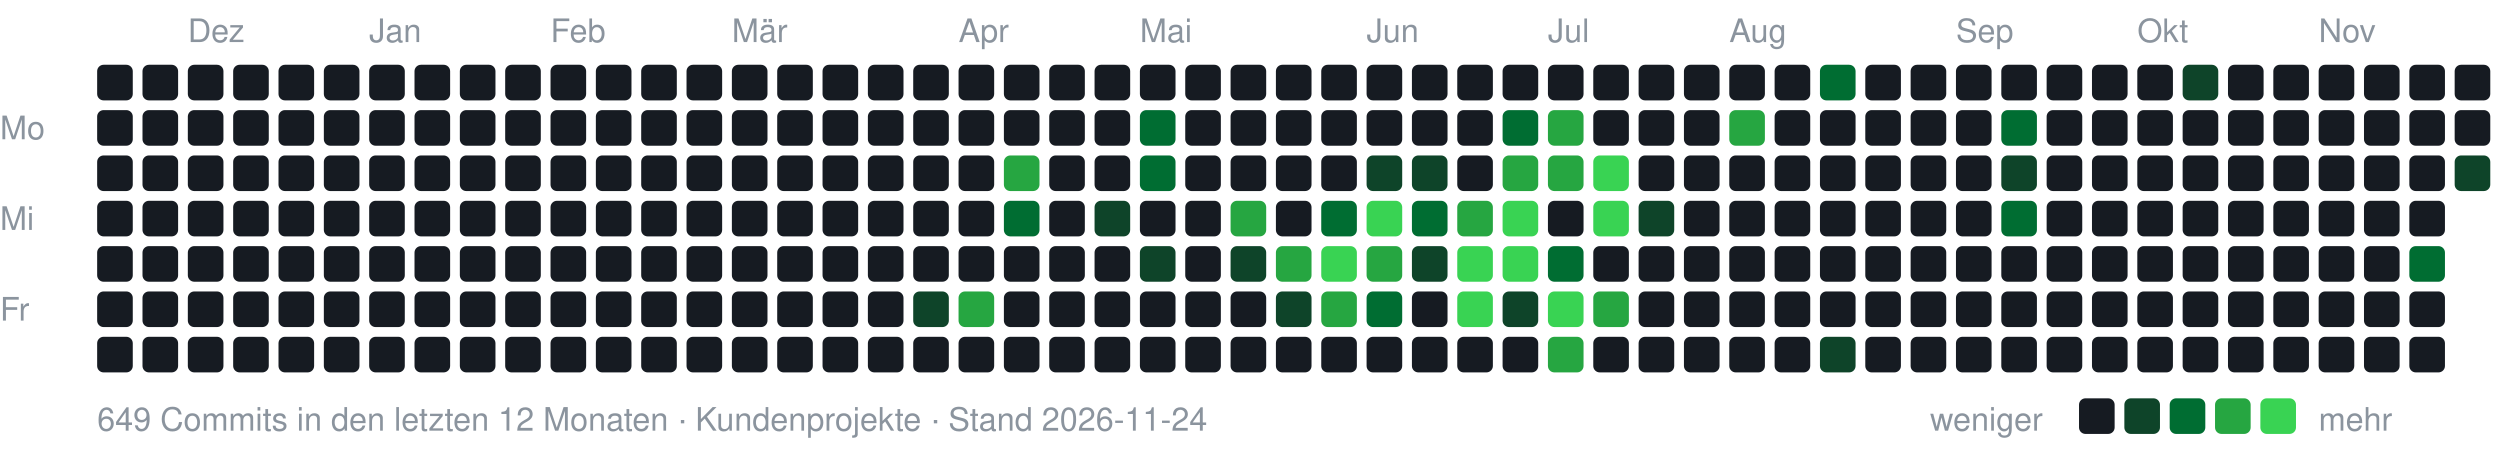
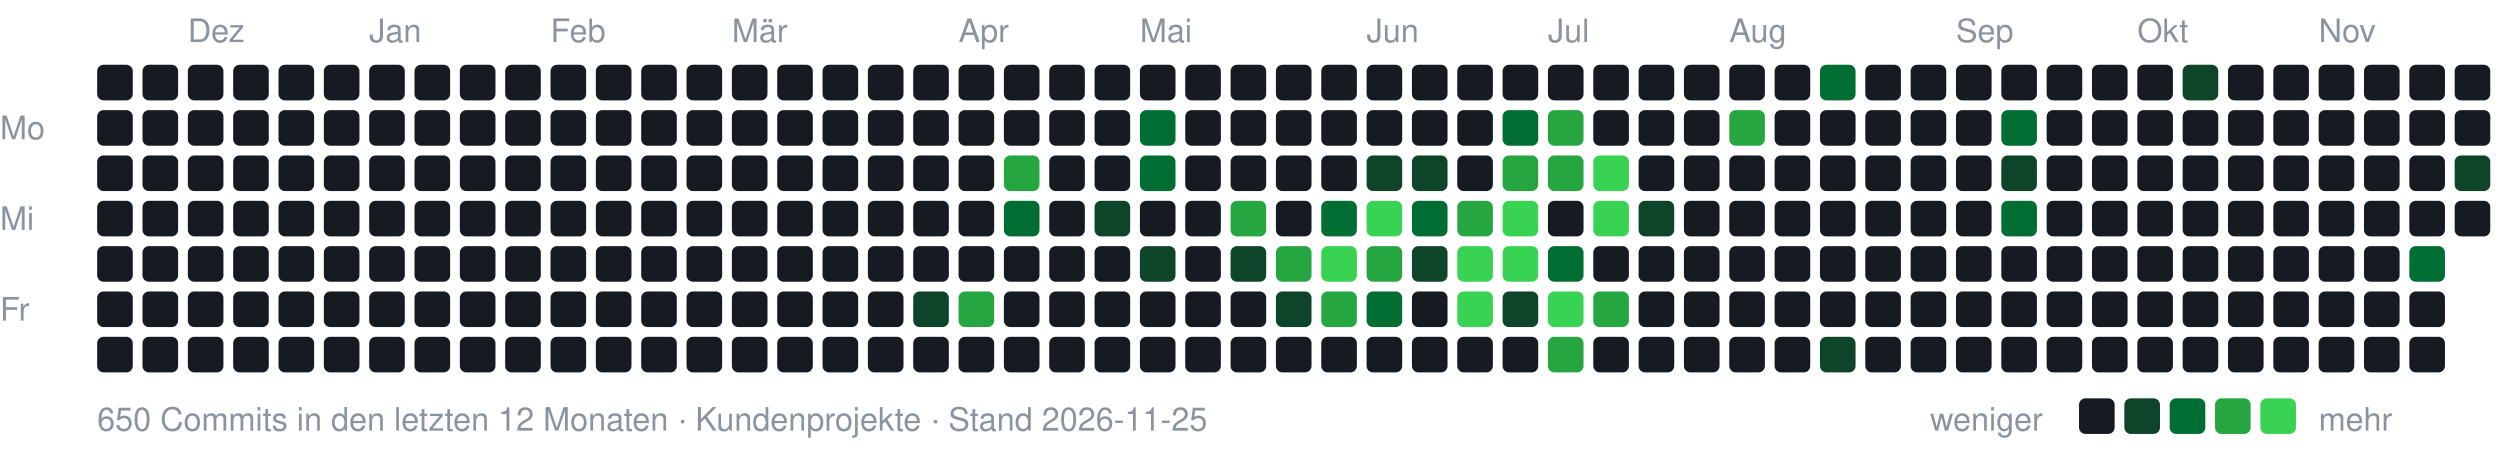
<svg xmlns="http://www.w3.org/2000/svg" viewBox="0 0 772 140" width="772" height="140">
  <g font-family="-apple-system,BlinkMacSystemFont,Segoe UI,Helvetica,Arial,sans-serif" font-size="10" fill="#8b949e">
    <text x="58" y="13">Dez</text>
    <text x="114" y="13">Jan</text>
    <text x="170" y="13">Feb</text>
    <text x="226" y="13">Mär</text>
    <text x="296" y="13">Apr</text>
    <text x="352" y="13">Mai</text>
    <text x="422" y="13">Jun</text>
    <text x="478" y="13">Jul</text>
    <text x="534" y="13">Aug</text>
    <text x="604" y="13">Sep</text>
    <text x="660" y="13">Okt</text>
    <text x="716" y="13">Nov</text>
    <text x="0" y="43">Mo</text>
    <text x="0" y="71">Mi</text>
    <text x="0" y="99">Fr</text>
    <rect x="30" y="20" width="11" height="11" rx="2" fill="#161b22" />
    <rect x="30" y="34" width="11" height="11" rx="2" fill="#161b22" />
    <rect x="30" y="48" width="11" height="11" rx="2" fill="#161b22" />
    <rect x="30" y="62" width="11" height="11" rx="2" fill="#161b22" />
    <rect x="30" y="76" width="11" height="11" rx="2" fill="#161b22" />
    <rect x="30" y="90" width="11" height="11" rx="2" fill="#161b22" />
    <rect x="30" y="104" width="11" height="11" rx="2" fill="#161b22" />
    <rect x="44" y="20" width="11" height="11" rx="2" fill="#161b22" />
    <rect x="44" y="34" width="11" height="11" rx="2" fill="#161b22" />
    <rect x="44" y="48" width="11" height="11" rx="2" fill="#161b22" />
    <rect x="44" y="62" width="11" height="11" rx="2" fill="#161b22" />
    <rect x="44" y="76" width="11" height="11" rx="2" fill="#161b22" />
    <rect x="44" y="90" width="11" height="11" rx="2" fill="#161b22" />
    <rect x="44" y="104" width="11" height="11" rx="2" fill="#161b22" />
    <rect x="58" y="20" width="11" height="11" rx="2" fill="#161b22" />
    <rect x="58" y="34" width="11" height="11" rx="2" fill="#161b22" />
    <rect x="58" y="48" width="11" height="11" rx="2" fill="#161b22" />
    <rect x="58" y="62" width="11" height="11" rx="2" fill="#161b22" />
    <rect x="58" y="76" width="11" height="11" rx="2" fill="#161b22" />
    <rect x="58" y="90" width="11" height="11" rx="2" fill="#161b22" />
    <rect x="58" y="104" width="11" height="11" rx="2" fill="#161b22" />
    <rect x="72" y="20" width="11" height="11" rx="2" fill="#161b22" />
    <rect x="72" y="34" width="11" height="11" rx="2" fill="#161b22" />
    <rect x="72" y="48" width="11" height="11" rx="2" fill="#161b22" />
    <rect x="72" y="62" width="11" height="11" rx="2" fill="#161b22" />
    <rect x="72" y="76" width="11" height="11" rx="2" fill="#161b22" />
    <rect x="72" y="90" width="11" height="11" rx="2" fill="#161b22" />
    <rect x="72" y="104" width="11" height="11" rx="2" fill="#161b22" />
    <rect x="86" y="20" width="11" height="11" rx="2" fill="#161b22" />
    <rect x="86" y="34" width="11" height="11" rx="2" fill="#161b22" />
    <rect x="86" y="48" width="11" height="11" rx="2" fill="#161b22" />
    <rect x="86" y="62" width="11" height="11" rx="2" fill="#161b22" />
    <rect x="86" y="76" width="11" height="11" rx="2" fill="#161b22" />
    <rect x="86" y="90" width="11" height="11" rx="2" fill="#161b22" />
    <rect x="86" y="104" width="11" height="11" rx="2" fill="#161b22" />
    <rect x="100" y="20" width="11" height="11" rx="2" fill="#161b22" />
    <rect x="100" y="34" width="11" height="11" rx="2" fill="#161b22" />
    <rect x="100" y="48" width="11" height="11" rx="2" fill="#161b22" />
    <rect x="100" y="62" width="11" height="11" rx="2" fill="#161b22" />
    <rect x="100" y="76" width="11" height="11" rx="2" fill="#161b22" />
    <rect x="100" y="90" width="11" height="11" rx="2" fill="#161b22" />
    <rect x="100" y="104" width="11" height="11" rx="2" fill="#161b22" />
    <rect x="114" y="20" width="11" height="11" rx="2" fill="#161b22" />
    <rect x="114" y="34" width="11" height="11" rx="2" fill="#161b22" />
    <rect x="114" y="48" width="11" height="11" rx="2" fill="#161b22" />
    <rect x="114" y="62" width="11" height="11" rx="2" fill="#161b22" />
    <rect x="114" y="76" width="11" height="11" rx="2" fill="#161b22" />
    <rect x="114" y="90" width="11" height="11" rx="2" fill="#161b22" />
    <rect x="114" y="104" width="11" height="11" rx="2" fill="#161b22" />
    <rect x="128" y="20" width="11" height="11" rx="2" fill="#161b22" />
    <rect x="128" y="34" width="11" height="11" rx="2" fill="#161b22" />
    <rect x="128" y="48" width="11" height="11" rx="2" fill="#161b22" />
    <rect x="128" y="62" width="11" height="11" rx="2" fill="#161b22" />
    <rect x="128" y="76" width="11" height="11" rx="2" fill="#161b22" />
    <rect x="128" y="90" width="11" height="11" rx="2" fill="#161b22" />
    <rect x="128" y="104" width="11" height="11" rx="2" fill="#161b22" />
    <rect x="142" y="20" width="11" height="11" rx="2" fill="#161b22" />
    <rect x="142" y="34" width="11" height="11" rx="2" fill="#161b22" />
    <rect x="142" y="48" width="11" height="11" rx="2" fill="#161b22" />
    <rect x="142" y="62" width="11" height="11" rx="2" fill="#161b22" />
    <rect x="142" y="76" width="11" height="11" rx="2" fill="#161b22" />
    <rect x="142" y="90" width="11" height="11" rx="2" fill="#161b22" />
    <rect x="142" y="104" width="11" height="11" rx="2" fill="#161b22" />
    <rect x="156" y="20" width="11" height="11" rx="2" fill="#161b22" />
    <rect x="156" y="34" width="11" height="11" rx="2" fill="#161b22" />
    <rect x="156" y="48" width="11" height="11" rx="2" fill="#161b22" />
    <rect x="156" y="62" width="11" height="11" rx="2" fill="#161b22" />
    <rect x="156" y="76" width="11" height="11" rx="2" fill="#161b22" />
    <rect x="156" y="90" width="11" height="11" rx="2" fill="#161b22" />
    <rect x="156" y="104" width="11" height="11" rx="2" fill="#161b22" />
    <rect x="170" y="20" width="11" height="11" rx="2" fill="#161b22" />
    <rect x="170" y="34" width="11" height="11" rx="2" fill="#161b22" />
    <rect x="170" y="48" width="11" height="11" rx="2" fill="#161b22" />
    <rect x="170" y="62" width="11" height="11" rx="2" fill="#161b22" />
    <rect x="170" y="76" width="11" height="11" rx="2" fill="#161b22" />
    <rect x="170" y="90" width="11" height="11" rx="2" fill="#161b22" />
    <rect x="170" y="104" width="11" height="11" rx="2" fill="#161b22" />
    <rect x="184" y="20" width="11" height="11" rx="2" fill="#161b22" />
    <rect x="184" y="34" width="11" height="11" rx="2" fill="#161b22" />
    <rect x="184" y="48" width="11" height="11" rx="2" fill="#161b22" />
    <rect x="184" y="62" width="11" height="11" rx="2" fill="#161b22" />
    <rect x="184" y="76" width="11" height="11" rx="2" fill="#161b22" />
    <rect x="184" y="90" width="11" height="11" rx="2" fill="#161b22" />
    <rect x="184" y="104" width="11" height="11" rx="2" fill="#161b22" />
    <rect x="198" y="20" width="11" height="11" rx="2" fill="#161b22" />
    <rect x="198" y="34" width="11" height="11" rx="2" fill="#161b22" />
    <rect x="198" y="48" width="11" height="11" rx="2" fill="#161b22" />
    <rect x="198" y="62" width="11" height="11" rx="2" fill="#161b22" />
    <rect x="198" y="76" width="11" height="11" rx="2" fill="#161b22" />
    <rect x="198" y="90" width="11" height="11" rx="2" fill="#161b22" />
    <rect x="198" y="104" width="11" height="11" rx="2" fill="#161b22" />
    <rect x="212" y="20" width="11" height="11" rx="2" fill="#161b22" />
    <rect x="212" y="34" width="11" height="11" rx="2" fill="#161b22" />
    <rect x="212" y="48" width="11" height="11" rx="2" fill="#161b22" />
    <rect x="212" y="62" width="11" height="11" rx="2" fill="#161b22" />
    <rect x="212" y="76" width="11" height="11" rx="2" fill="#161b22" />
    <rect x="212" y="90" width="11" height="11" rx="2" fill="#161b22" />
    <rect x="212" y="104" width="11" height="11" rx="2" fill="#161b22" />
    <rect x="226" y="20" width="11" height="11" rx="2" fill="#161b22" />
    <rect x="226" y="34" width="11" height="11" rx="2" fill="#161b22" />
    <rect x="226" y="48" width="11" height="11" rx="2" fill="#161b22" />
    <rect x="226" y="62" width="11" height="11" rx="2" fill="#161b22" />
    <rect x="226" y="76" width="11" height="11" rx="2" fill="#161b22" />
    <rect x="226" y="90" width="11" height="11" rx="2" fill="#161b22" />
    <rect x="226" y="104" width="11" height="11" rx="2" fill="#161b22" />
    <rect x="240" y="20" width="11" height="11" rx="2" fill="#161b22" />
    <rect x="240" y="34" width="11" height="11" rx="2" fill="#161b22" />
    <rect x="240" y="48" width="11" height="11" rx="2" fill="#161b22" />
    <rect x="240" y="62" width="11" height="11" rx="2" fill="#161b22" />
    <rect x="240" y="76" width="11" height="11" rx="2" fill="#161b22" />
    <rect x="240" y="90" width="11" height="11" rx="2" fill="#161b22" />
    <rect x="240" y="104" width="11" height="11" rx="2" fill="#161b22" />
    <rect x="254" y="20" width="11" height="11" rx="2" fill="#161b22" />
    <rect x="254" y="34" width="11" height="11" rx="2" fill="#161b22" />
    <rect x="254" y="48" width="11" height="11" rx="2" fill="#161b22" />
    <rect x="254" y="62" width="11" height="11" rx="2" fill="#161b22" />
    <rect x="254" y="76" width="11" height="11" rx="2" fill="#161b22" />
    <rect x="254" y="90" width="11" height="11" rx="2" fill="#161b22" />
    <rect x="254" y="104" width="11" height="11" rx="2" fill="#161b22" />
    <rect x="268" y="20" width="11" height="11" rx="2" fill="#161b22" />
    <rect x="268" y="34" width="11" height="11" rx="2" fill="#161b22" />
    <rect x="268" y="48" width="11" height="11" rx="2" fill="#161b22" />
    <rect x="268" y="62" width="11" height="11" rx="2" fill="#161b22" />
    <rect x="268" y="76" width="11" height="11" rx="2" fill="#161b22" />
    <rect x="268" y="90" width="11" height="11" rx="2" fill="#161b22" />
    <rect x="268" y="104" width="11" height="11" rx="2" fill="#161b22" />
    <rect x="282" y="20" width="11" height="11" rx="2" fill="#161b22" />
    <rect x="282" y="34" width="11" height="11" rx="2" fill="#161b22" />
    <rect x="282" y="48" width="11" height="11" rx="2" fill="#161b22" />
    <rect x="282" y="62" width="11" height="11" rx="2" fill="#161b22" />
    <rect x="282" y="76" width="11" height="11" rx="2" fill="#161b22" />
    <rect x="282" y="90" width="11" height="11" rx="2" fill="#0e4429" />
    <rect x="282" y="104" width="11" height="11" rx="2" fill="#161b22" />
    <rect x="296" y="20" width="11" height="11" rx="2" fill="#161b22" />
    <rect x="296" y="34" width="11" height="11" rx="2" fill="#161b22" />
    <rect x="296" y="48" width="11" height="11" rx="2" fill="#161b22" />
    <rect x="296" y="62" width="11" height="11" rx="2" fill="#161b22" />
    <rect x="296" y="76" width="11" height="11" rx="2" fill="#161b22" />
    <rect x="296" y="90" width="11" height="11" rx="2" fill="#26a641" />
    <rect x="296" y="104" width="11" height="11" rx="2" fill="#161b22" />
    <rect x="310" y="20" width="11" height="11" rx="2" fill="#161b22" />
    <rect x="310" y="34" width="11" height="11" rx="2" fill="#161b22" />
    <rect x="310" y="48" width="11" height="11" rx="2" fill="#26a641" />
    <rect x="310" y="62" width="11" height="11" rx="2" fill="#006d32" />
    <rect x="310" y="76" width="11" height="11" rx="2" fill="#161b22" />
    <rect x="310" y="90" width="11" height="11" rx="2" fill="#161b22" />
    <rect x="310" y="104" width="11" height="11" rx="2" fill="#161b22" />
    <rect x="324" y="20" width="11" height="11" rx="2" fill="#161b22" />
    <rect x="324" y="34" width="11" height="11" rx="2" fill="#161b22" />
    <rect x="324" y="48" width="11" height="11" rx="2" fill="#161b22" />
    <rect x="324" y="62" width="11" height="11" rx="2" fill="#161b22" />
    <rect x="324" y="76" width="11" height="11" rx="2" fill="#161b22" />
    <rect x="324" y="90" width="11" height="11" rx="2" fill="#161b22" />
    <rect x="324" y="104" width="11" height="11" rx="2" fill="#161b22" />
    <rect x="338" y="20" width="11" height="11" rx="2" fill="#161b22" />
    <rect x="338" y="34" width="11" height="11" rx="2" fill="#161b22" />
    <rect x="338" y="48" width="11" height="11" rx="2" fill="#161b22" />
    <rect x="338" y="62" width="11" height="11" rx="2" fill="#0e4429" />
    <rect x="338" y="76" width="11" height="11" rx="2" fill="#161b22" />
    <rect x="338" y="90" width="11" height="11" rx="2" fill="#161b22" />
    <rect x="338" y="104" width="11" height="11" rx="2" fill="#161b22" />
    <rect x="352" y="20" width="11" height="11" rx="2" fill="#161b22" />
    <rect x="352" y="34" width="11" height="11" rx="2" fill="#006d32" />
    <rect x="352" y="48" width="11" height="11" rx="2" fill="#006d32" />
    <rect x="352" y="62" width="11" height="11" rx="2" fill="#161b22" />
    <rect x="352" y="76" width="11" height="11" rx="2" fill="#0e4429" />
    <rect x="352" y="90" width="11" height="11" rx="2" fill="#161b22" />
    <rect x="352" y="104" width="11" height="11" rx="2" fill="#161b22" />
    <rect x="366" y="20" width="11" height="11" rx="2" fill="#161b22" />
    <rect x="366" y="34" width="11" height="11" rx="2" fill="#161b22" />
    <rect x="366" y="48" width="11" height="11" rx="2" fill="#161b22" />
    <rect x="366" y="62" width="11" height="11" rx="2" fill="#161b22" />
    <rect x="366" y="76" width="11" height="11" rx="2" fill="#161b22" />
    <rect x="366" y="90" width="11" height="11" rx="2" fill="#161b22" />
    <rect x="366" y="104" width="11" height="11" rx="2" fill="#161b22" />
    <rect x="380" y="20" width="11" height="11" rx="2" fill="#161b22" />
    <rect x="380" y="34" width="11" height="11" rx="2" fill="#161b22" />
    <rect x="380" y="48" width="11" height="11" rx="2" fill="#161b22" />
    <rect x="380" y="62" width="11" height="11" rx="2" fill="#26a641" />
    <rect x="380" y="76" width="11" height="11" rx="2" fill="#0e4429" />
    <rect x="380" y="90" width="11" height="11" rx="2" fill="#161b22" />
    <rect x="380" y="104" width="11" height="11" rx="2" fill="#161b22" />
    <rect x="394" y="20" width="11" height="11" rx="2" fill="#161b22" />
    <rect x="394" y="34" width="11" height="11" rx="2" fill="#161b22" />
    <rect x="394" y="48" width="11" height="11" rx="2" fill="#161b22" />
    <rect x="394" y="62" width="11" height="11" rx="2" fill="#161b22" />
    <rect x="394" y="76" width="11" height="11" rx="2" fill="#26a641" />
    <rect x="394" y="90" width="11" height="11" rx="2" fill="#0e4429" />
    <rect x="394" y="104" width="11" height="11" rx="2" fill="#161b22" />
    <rect x="408" y="20" width="11" height="11" rx="2" fill="#161b22" />
    <rect x="408" y="34" width="11" height="11" rx="2" fill="#161b22" />
    <rect x="408" y="48" width="11" height="11" rx="2" fill="#161b22" />
    <rect x="408" y="62" width="11" height="11" rx="2" fill="#006d32" />
    <rect x="408" y="76" width="11" height="11" rx="2" fill="#39d353" />
    <rect x="408" y="90" width="11" height="11" rx="2" fill="#26a641" />
    <rect x="408" y="104" width="11" height="11" rx="2" fill="#161b22" />
    <rect x="422" y="20" width="11" height="11" rx="2" fill="#161b22" />
    <rect x="422" y="34" width="11" height="11" rx="2" fill="#161b22" />
    <rect x="422" y="48" width="11" height="11" rx="2" fill="#0e4429" />
    <rect x="422" y="62" width="11" height="11" rx="2" fill="#39d353" />
    <rect x="422" y="76" width="11" height="11" rx="2" fill="#26a641" />
    <rect x="422" y="90" width="11" height="11" rx="2" fill="#006d32" />
    <rect x="422" y="104" width="11" height="11" rx="2" fill="#161b22" />
    <rect x="436" y="20" width="11" height="11" rx="2" fill="#161b22" />
    <rect x="436" y="34" width="11" height="11" rx="2" fill="#161b22" />
    <rect x="436" y="48" width="11" height="11" rx="2" fill="#0e4429" />
    <rect x="436" y="62" width="11" height="11" rx="2" fill="#006d32" />
    <rect x="436" y="76" width="11" height="11" rx="2" fill="#0e4429" />
    <rect x="436" y="90" width="11" height="11" rx="2" fill="#161b22" />
    <rect x="436" y="104" width="11" height="11" rx="2" fill="#161b22" />
    <rect x="450" y="20" width="11" height="11" rx="2" fill="#161b22" />
    <rect x="450" y="34" width="11" height="11" rx="2" fill="#161b22" />
    <rect x="450" y="48" width="11" height="11" rx="2" fill="#161b22" />
    <rect x="450" y="62" width="11" height="11" rx="2" fill="#26a641" />
    <rect x="450" y="76" width="11" height="11" rx="2" fill="#39d353" />
    <rect x="450" y="90" width="11" height="11" rx="2" fill="#39d353" />
    <rect x="450" y="104" width="11" height="11" rx="2" fill="#161b22" />
    <rect x="464" y="20" width="11" height="11" rx="2" fill="#161b22" />
    <rect x="464" y="34" width="11" height="11" rx="2" fill="#006d32" />
    <rect x="464" y="48" width="11" height="11" rx="2" fill="#26a641" />
    <rect x="464" y="62" width="11" height="11" rx="2" fill="#39d353" />
    <rect x="464" y="76" width="11" height="11" rx="2" fill="#39d353" />
    <rect x="464" y="90" width="11" height="11" rx="2" fill="#0e4429" />
    <rect x="464" y="104" width="11" height="11" rx="2" fill="#161b22" />
    <rect x="478" y="20" width="11" height="11" rx="2" fill="#161b22" />
    <rect x="478" y="34" width="11" height="11" rx="2" fill="#26a641" />
    <rect x="478" y="48" width="11" height="11" rx="2" fill="#26a641" />
    <rect x="478" y="62" width="11" height="11" rx="2" fill="#161b22" />
    <rect x="478" y="76" width="11" height="11" rx="2" fill="#006d32" />
    <rect x="478" y="90" width="11" height="11" rx="2" fill="#39d353" />
    <rect x="478" y="104" width="11" height="11" rx="2" fill="#26a641" />
    <rect x="492" y="20" width="11" height="11" rx="2" fill="#161b22" />
    <rect x="492" y="34" width="11" height="11" rx="2" fill="#161b22" />
    <rect x="492" y="48" width="11" height="11" rx="2" fill="#39d353" />
    <rect x="492" y="62" width="11" height="11" rx="2" fill="#39d353" />
    <rect x="492" y="76" width="11" height="11" rx="2" fill="#161b22" />
    <rect x="492" y="90" width="11" height="11" rx="2" fill="#26a641" />
    <rect x="492" y="104" width="11" height="11" rx="2" fill="#161b22" />
    <rect x="506" y="20" width="11" height="11" rx="2" fill="#161b22" />
    <rect x="506" y="34" width="11" height="11" rx="2" fill="#161b22" />
    <rect x="506" y="48" width="11" height="11" rx="2" fill="#161b22" />
    <rect x="506" y="62" width="11" height="11" rx="2" fill="#0e4429" />
    <rect x="506" y="76" width="11" height="11" rx="2" fill="#161b22" />
    <rect x="506" y="90" width="11" height="11" rx="2" fill="#161b22" />
    <rect x="506" y="104" width="11" height="11" rx="2" fill="#161b22" />
    <rect x="520" y="20" width="11" height="11" rx="2" fill="#161b22" />
    <rect x="520" y="34" width="11" height="11" rx="2" fill="#161b22" />
    <rect x="520" y="48" width="11" height="11" rx="2" fill="#161b22" />
    <rect x="520" y="62" width="11" height="11" rx="2" fill="#161b22" />
    <rect x="520" y="76" width="11" height="11" rx="2" fill="#161b22" />
    <rect x="520" y="90" width="11" height="11" rx="2" fill="#161b22" />
    <rect x="520" y="104" width="11" height="11" rx="2" fill="#161b22" />
    <rect x="534" y="20" width="11" height="11" rx="2" fill="#161b22" />
    <rect x="534" y="34" width="11" height="11" rx="2" fill="#26a641" />
    <rect x="534" y="48" width="11" height="11" rx="2" fill="#161b22" />
    <rect x="534" y="62" width="11" height="11" rx="2" fill="#161b22" />
    <rect x="534" y="76" width="11" height="11" rx="2" fill="#161b22" />
    <rect x="534" y="90" width="11" height="11" rx="2" fill="#161b22" />
    <rect x="534" y="104" width="11" height="11" rx="2" fill="#161b22" />
    <rect x="548" y="20" width="11" height="11" rx="2" fill="#161b22" />
    <rect x="548" y="34" width="11" height="11" rx="2" fill="#161b22" />
    <rect x="548" y="48" width="11" height="11" rx="2" fill="#161b22" />
    <rect x="548" y="62" width="11" height="11" rx="2" fill="#161b22" />
    <rect x="548" y="76" width="11" height="11" rx="2" fill="#161b22" />
    <rect x="548" y="90" width="11" height="11" rx="2" fill="#161b22" />
    <rect x="548" y="104" width="11" height="11" rx="2" fill="#161b22" />
    <rect x="562" y="20" width="11" height="11" rx="2" fill="#006d32" />
    <rect x="562" y="34" width="11" height="11" rx="2" fill="#161b22" />
    <rect x="562" y="48" width="11" height="11" rx="2" fill="#161b22" />
    <rect x="562" y="62" width="11" height="11" rx="2" fill="#161b22" />
    <rect x="562" y="76" width="11" height="11" rx="2" fill="#161b22" />
    <rect x="562" y="90" width="11" height="11" rx="2" fill="#161b22" />
    <rect x="562" y="104" width="11" height="11" rx="2" fill="#0e4429" />
    <rect x="576" y="20" width="11" height="11" rx="2" fill="#161b22" />
    <rect x="576" y="34" width="11" height="11" rx="2" fill="#161b22" />
    <rect x="576" y="48" width="11" height="11" rx="2" fill="#161b22" />
    <rect x="576" y="62" width="11" height="11" rx="2" fill="#161b22" />
    <rect x="576" y="76" width="11" height="11" rx="2" fill="#161b22" />
    <rect x="576" y="90" width="11" height="11" rx="2" fill="#161b22" />
    <rect x="576" y="104" width="11" height="11" rx="2" fill="#161b22" />
    <rect x="590" y="20" width="11" height="11" rx="2" fill="#161b22" />
    <rect x="590" y="34" width="11" height="11" rx="2" fill="#161b22" />
    <rect x="590" y="48" width="11" height="11" rx="2" fill="#161b22" />
    <rect x="590" y="62" width="11" height="11" rx="2" fill="#161b22" />
    <rect x="590" y="76" width="11" height="11" rx="2" fill="#161b22" />
    <rect x="590" y="90" width="11" height="11" rx="2" fill="#161b22" />
    <rect x="590" y="104" width="11" height="11" rx="2" fill="#161b22" />
    <rect x="604" y="20" width="11" height="11" rx="2" fill="#161b22" />
    <rect x="604" y="34" width="11" height="11" rx="2" fill="#161b22" />
    <rect x="604" y="48" width="11" height="11" rx="2" fill="#161b22" />
    <rect x="604" y="62" width="11" height="11" rx="2" fill="#161b22" />
    <rect x="604" y="76" width="11" height="11" rx="2" fill="#161b22" />
    <rect x="604" y="90" width="11" height="11" rx="2" fill="#161b22" />
    <rect x="604" y="104" width="11" height="11" rx="2" fill="#161b22" />
    <rect x="618" y="20" width="11" height="11" rx="2" fill="#161b22" />
    <rect x="618" y="34" width="11" height="11" rx="2" fill="#006d32" />
    <rect x="618" y="48" width="11" height="11" rx="2" fill="#0e4429" />
    <rect x="618" y="62" width="11" height="11" rx="2" fill="#006d32" />
    <rect x="618" y="76" width="11" height="11" rx="2" fill="#161b22" />
    <rect x="618" y="90" width="11" height="11" rx="2" fill="#161b22" />
    <rect x="618" y="104" width="11" height="11" rx="2" fill="#161b22" />
    <rect x="632" y="20" width="11" height="11" rx="2" fill="#161b22" />
    <rect x="632" y="34" width="11" height="11" rx="2" fill="#161b22" />
    <rect x="632" y="48" width="11" height="11" rx="2" fill="#161b22" />
    <rect x="632" y="62" width="11" height="11" rx="2" fill="#161b22" />
    <rect x="632" y="76" width="11" height="11" rx="2" fill="#161b22" />
    <rect x="632" y="90" width="11" height="11" rx="2" fill="#161b22" />
    <rect x="632" y="104" width="11" height="11" rx="2" fill="#161b22" />
    <rect x="646" y="20" width="11" height="11" rx="2" fill="#161b22" />
    <rect x="646" y="34" width="11" height="11" rx="2" fill="#161b22" />
    <rect x="646" y="48" width="11" height="11" rx="2" fill="#161b22" />
    <rect x="646" y="62" width="11" height="11" rx="2" fill="#161b22" />
    <rect x="646" y="76" width="11" height="11" rx="2" fill="#161b22" />
    <rect x="646" y="90" width="11" height="11" rx="2" fill="#161b22" />
    <rect x="646" y="104" width="11" height="11" rx="2" fill="#161b22" />
    <rect x="660" y="20" width="11" height="11" rx="2" fill="#161b22" />
    <rect x="660" y="34" width="11" height="11" rx="2" fill="#161b22" />
    <rect x="660" y="48" width="11" height="11" rx="2" fill="#161b22" />
    <rect x="660" y="62" width="11" height="11" rx="2" fill="#161b22" />
    <rect x="660" y="76" width="11" height="11" rx="2" fill="#161b22" />
    <rect x="660" y="90" width="11" height="11" rx="2" fill="#161b22" />
    <rect x="660" y="104" width="11" height="11" rx="2" fill="#161b22" />
    <rect x="674" y="20" width="11" height="11" rx="2" fill="#0e4429" />
    <rect x="674" y="34" width="11" height="11" rx="2" fill="#161b22" />
    <rect x="674" y="48" width="11" height="11" rx="2" fill="#161b22" />
    <rect x="674" y="62" width="11" height="11" rx="2" fill="#161b22" />
    <rect x="674" y="76" width="11" height="11" rx="2" fill="#161b22" />
    <rect x="674" y="90" width="11" height="11" rx="2" fill="#161b22" />
    <rect x="674" y="104" width="11" height="11" rx="2" fill="#161b22" />
    <rect x="688" y="20" width="11" height="11" rx="2" fill="#161b22" />
    <rect x="688" y="34" width="11" height="11" rx="2" fill="#161b22" />
    <rect x="688" y="48" width="11" height="11" rx="2" fill="#161b22" />
    <rect x="688" y="62" width="11" height="11" rx="2" fill="#161b22" />
    <rect x="688" y="76" width="11" height="11" rx="2" fill="#161b22" />
    <rect x="688" y="90" width="11" height="11" rx="2" fill="#161b22" />
    <rect x="688" y="104" width="11" height="11" rx="2" fill="#161b22" />
    <rect x="702" y="20" width="11" height="11" rx="2" fill="#161b22" />
    <rect x="702" y="34" width="11" height="11" rx="2" fill="#161b22" />
    <rect x="702" y="48" width="11" height="11" rx="2" fill="#161b22" />
    <rect x="702" y="62" width="11" height="11" rx="2" fill="#161b22" />
    <rect x="702" y="76" width="11" height="11" rx="2" fill="#161b22" />
    <rect x="702" y="90" width="11" height="11" rx="2" fill="#161b22" />
    <rect x="702" y="104" width="11" height="11" rx="2" fill="#161b22" />
    <rect x="716" y="20" width="11" height="11" rx="2" fill="#161b22" />
    <rect x="716" y="34" width="11" height="11" rx="2" fill="#161b22" />
    <rect x="716" y="48" width="11" height="11" rx="2" fill="#161b22" />
    <rect x="716" y="62" width="11" height="11" rx="2" fill="#161b22" />
    <rect x="716" y="76" width="11" height="11" rx="2" fill="#161b22" />
    <rect x="716" y="90" width="11" height="11" rx="2" fill="#161b22" />
    <rect x="716" y="104" width="11" height="11" rx="2" fill="#161b22" />
    <rect x="730" y="20" width="11" height="11" rx="2" fill="#161b22" />
    <rect x="730" y="34" width="11" height="11" rx="2" fill="#161b22" />
    <rect x="730" y="48" width="11" height="11" rx="2" fill="#161b22" />
    <rect x="730" y="62" width="11" height="11" rx="2" fill="#161b22" />
    <rect x="730" y="76" width="11" height="11" rx="2" fill="#161b22" />
    <rect x="730" y="90" width="11" height="11" rx="2" fill="#161b22" />
    <rect x="730" y="104" width="11" height="11" rx="2" fill="#161b22" />
    <rect x="744" y="20" width="11" height="11" rx="2" fill="#161b22" />
    <rect x="744" y="34" width="11" height="11" rx="2" fill="#161b22" />
    <rect x="744" y="48" width="11" height="11" rx="2" fill="#161b22" />
    <rect x="744" y="62" width="11" height="11" rx="2" fill="#161b22" />
    <rect x="744" y="76" width="11" height="11" rx="2" fill="#006d32" />
    <rect x="744" y="90" width="11" height="11" rx="2" fill="#161b22" />
    <rect x="744" y="104" width="11" height="11" rx="2" fill="#161b22" />
    <rect x="758" y="20" width="11" height="11" rx="2" fill="#161b22" />
    <rect x="758" y="34" width="11" height="11" rx="2" fill="#161b22" />
    <rect x="758" y="48" width="11" height="11" rx="2" fill="#0e4429" />
+     <rect x="758" y="62" width="11" height="11" rx="2" fill="#161b22" />
    <text x="596" y="133">weniger</text>
    <rect x="642" y="123" width="11" height="11" rx="2" fill="#161b22" />
    <rect x="656" y="123" width="11" height="11" rx="2" fill="#0e4429" />
    <rect x="670" y="123" width="11" height="11" rx="2" fill="#006d32" />
    <rect x="684" y="123" width="11" height="11" rx="2" fill="#26a641" />
    <rect x="698" y="123" width="11" height="11" rx="2" fill="#39d353" />
    <text x="716" y="133">mehr</text>
-     <text x="30" y="133">649 Commits in den letzten 12 Monaten · Kundenprojekte · Stand 2026-11-24</text>
+     <text x="30" y="133">650 Commits in den letzten 12 Monaten · Kundenprojekte · Stand 2026-11-25</text>
  </g>
</svg>
